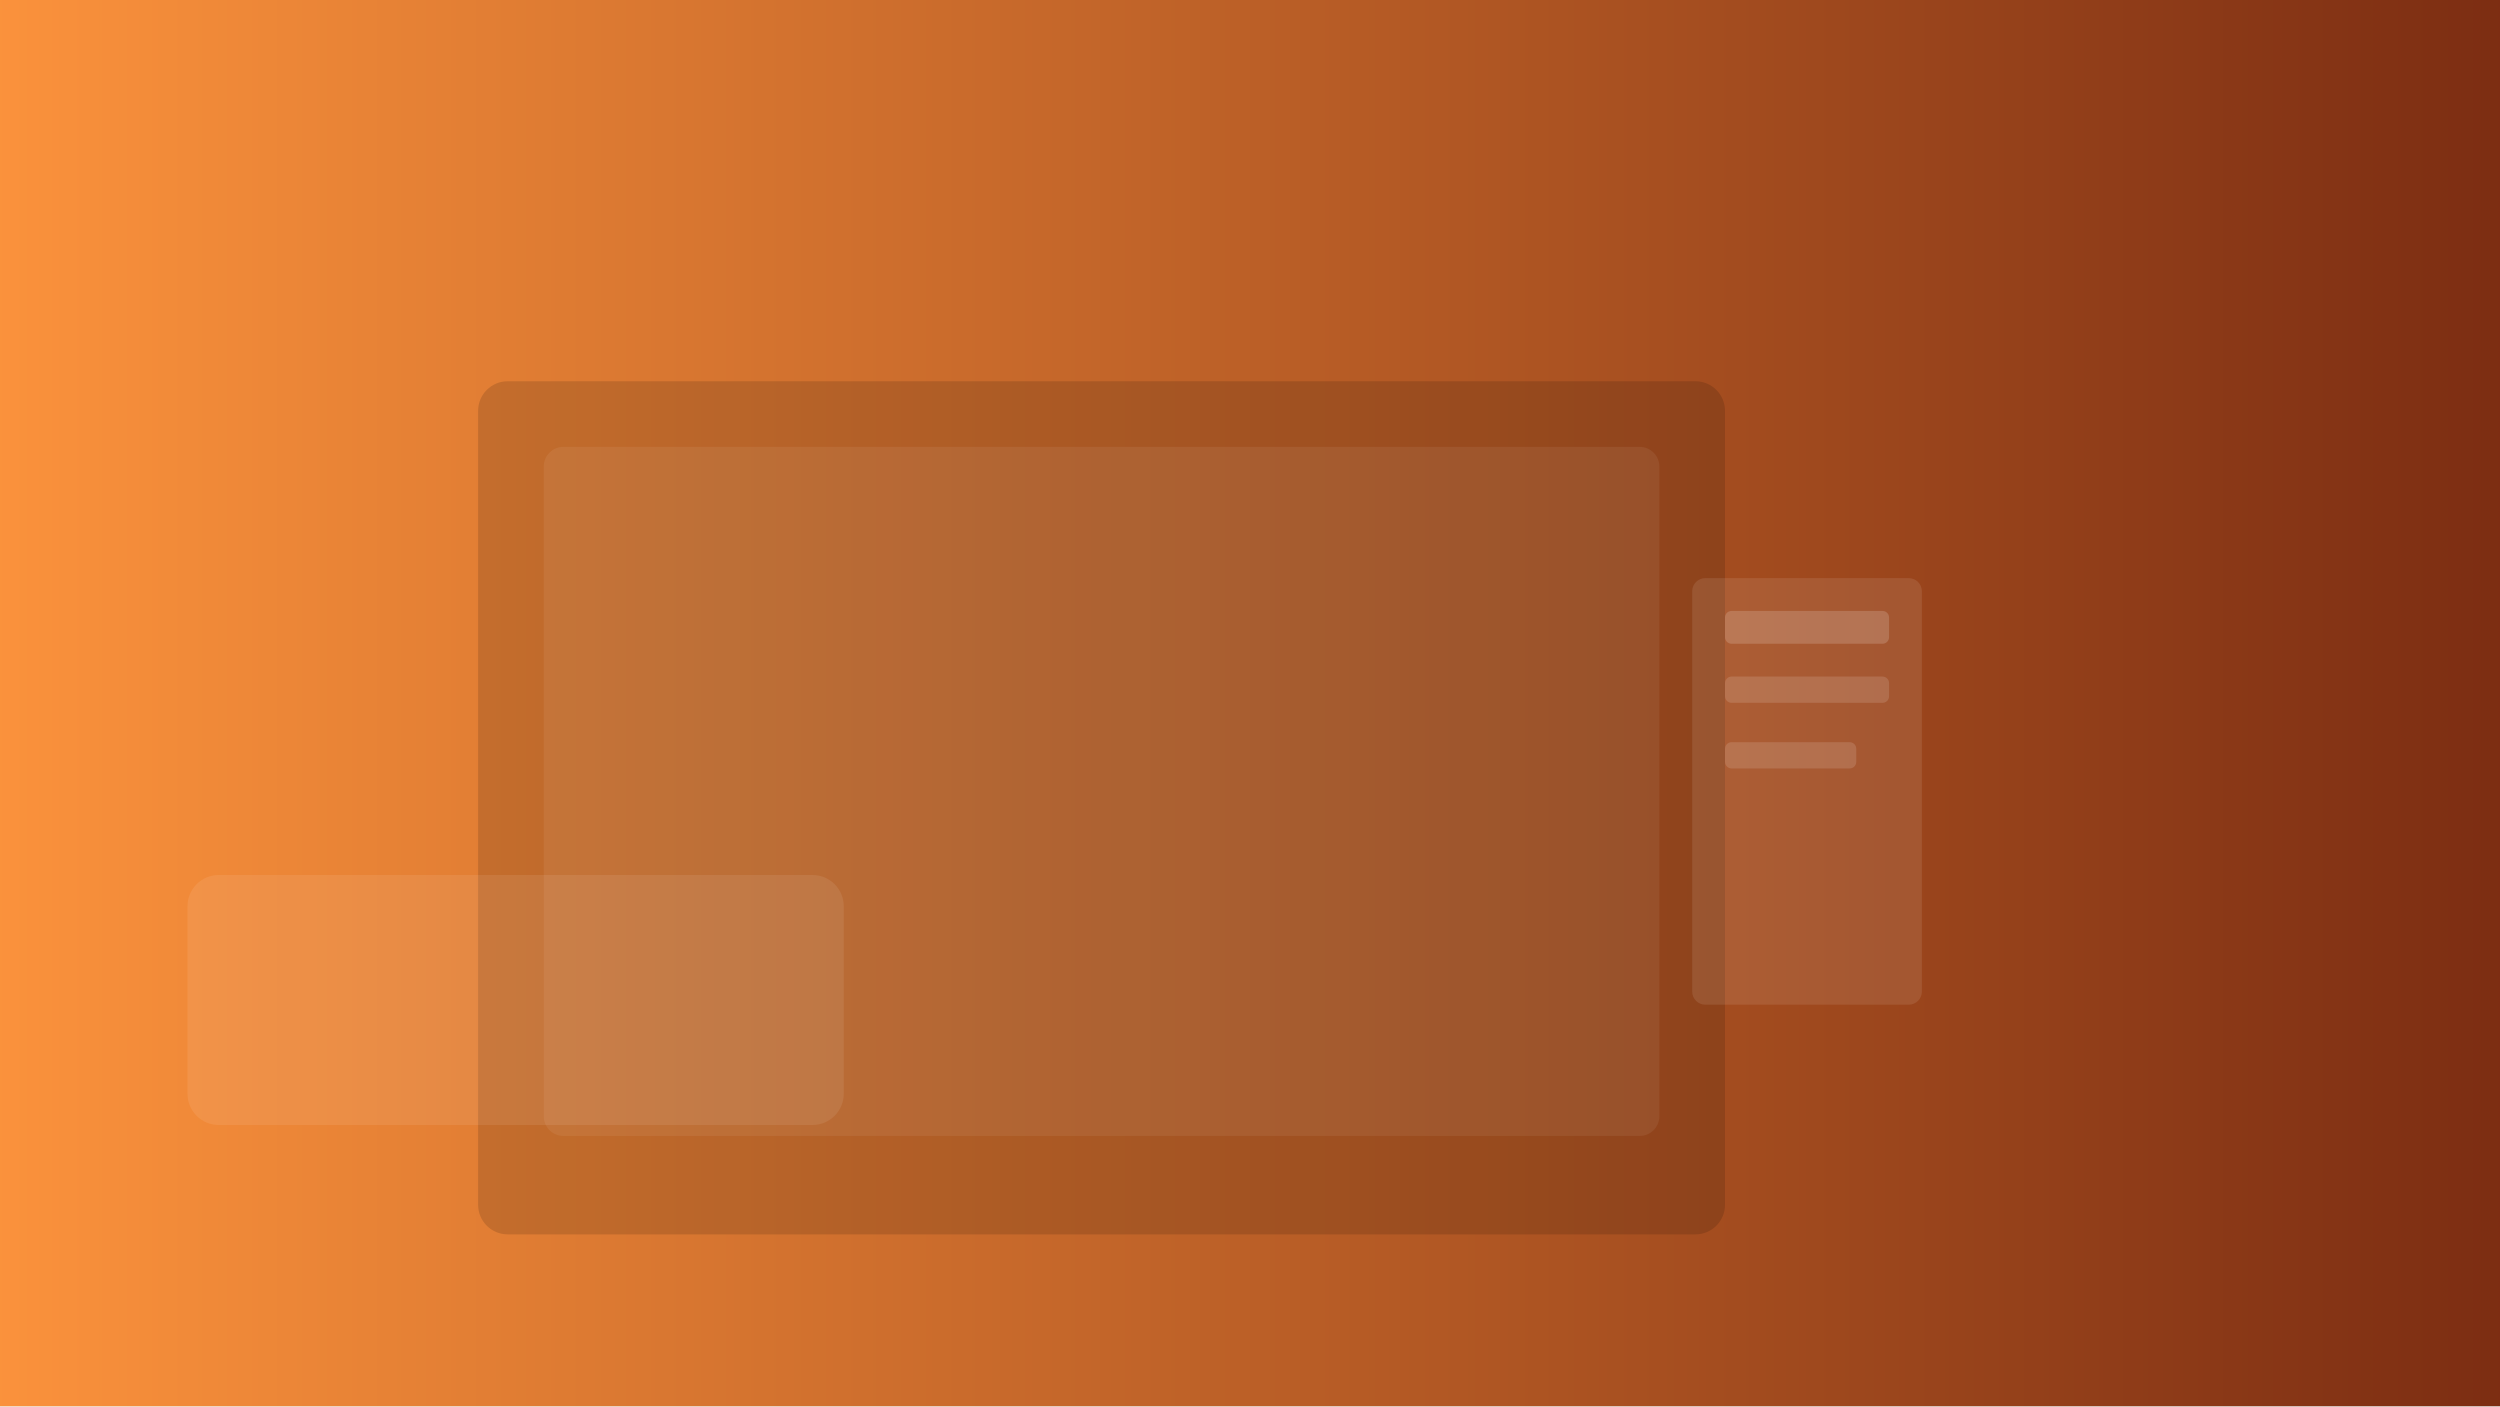
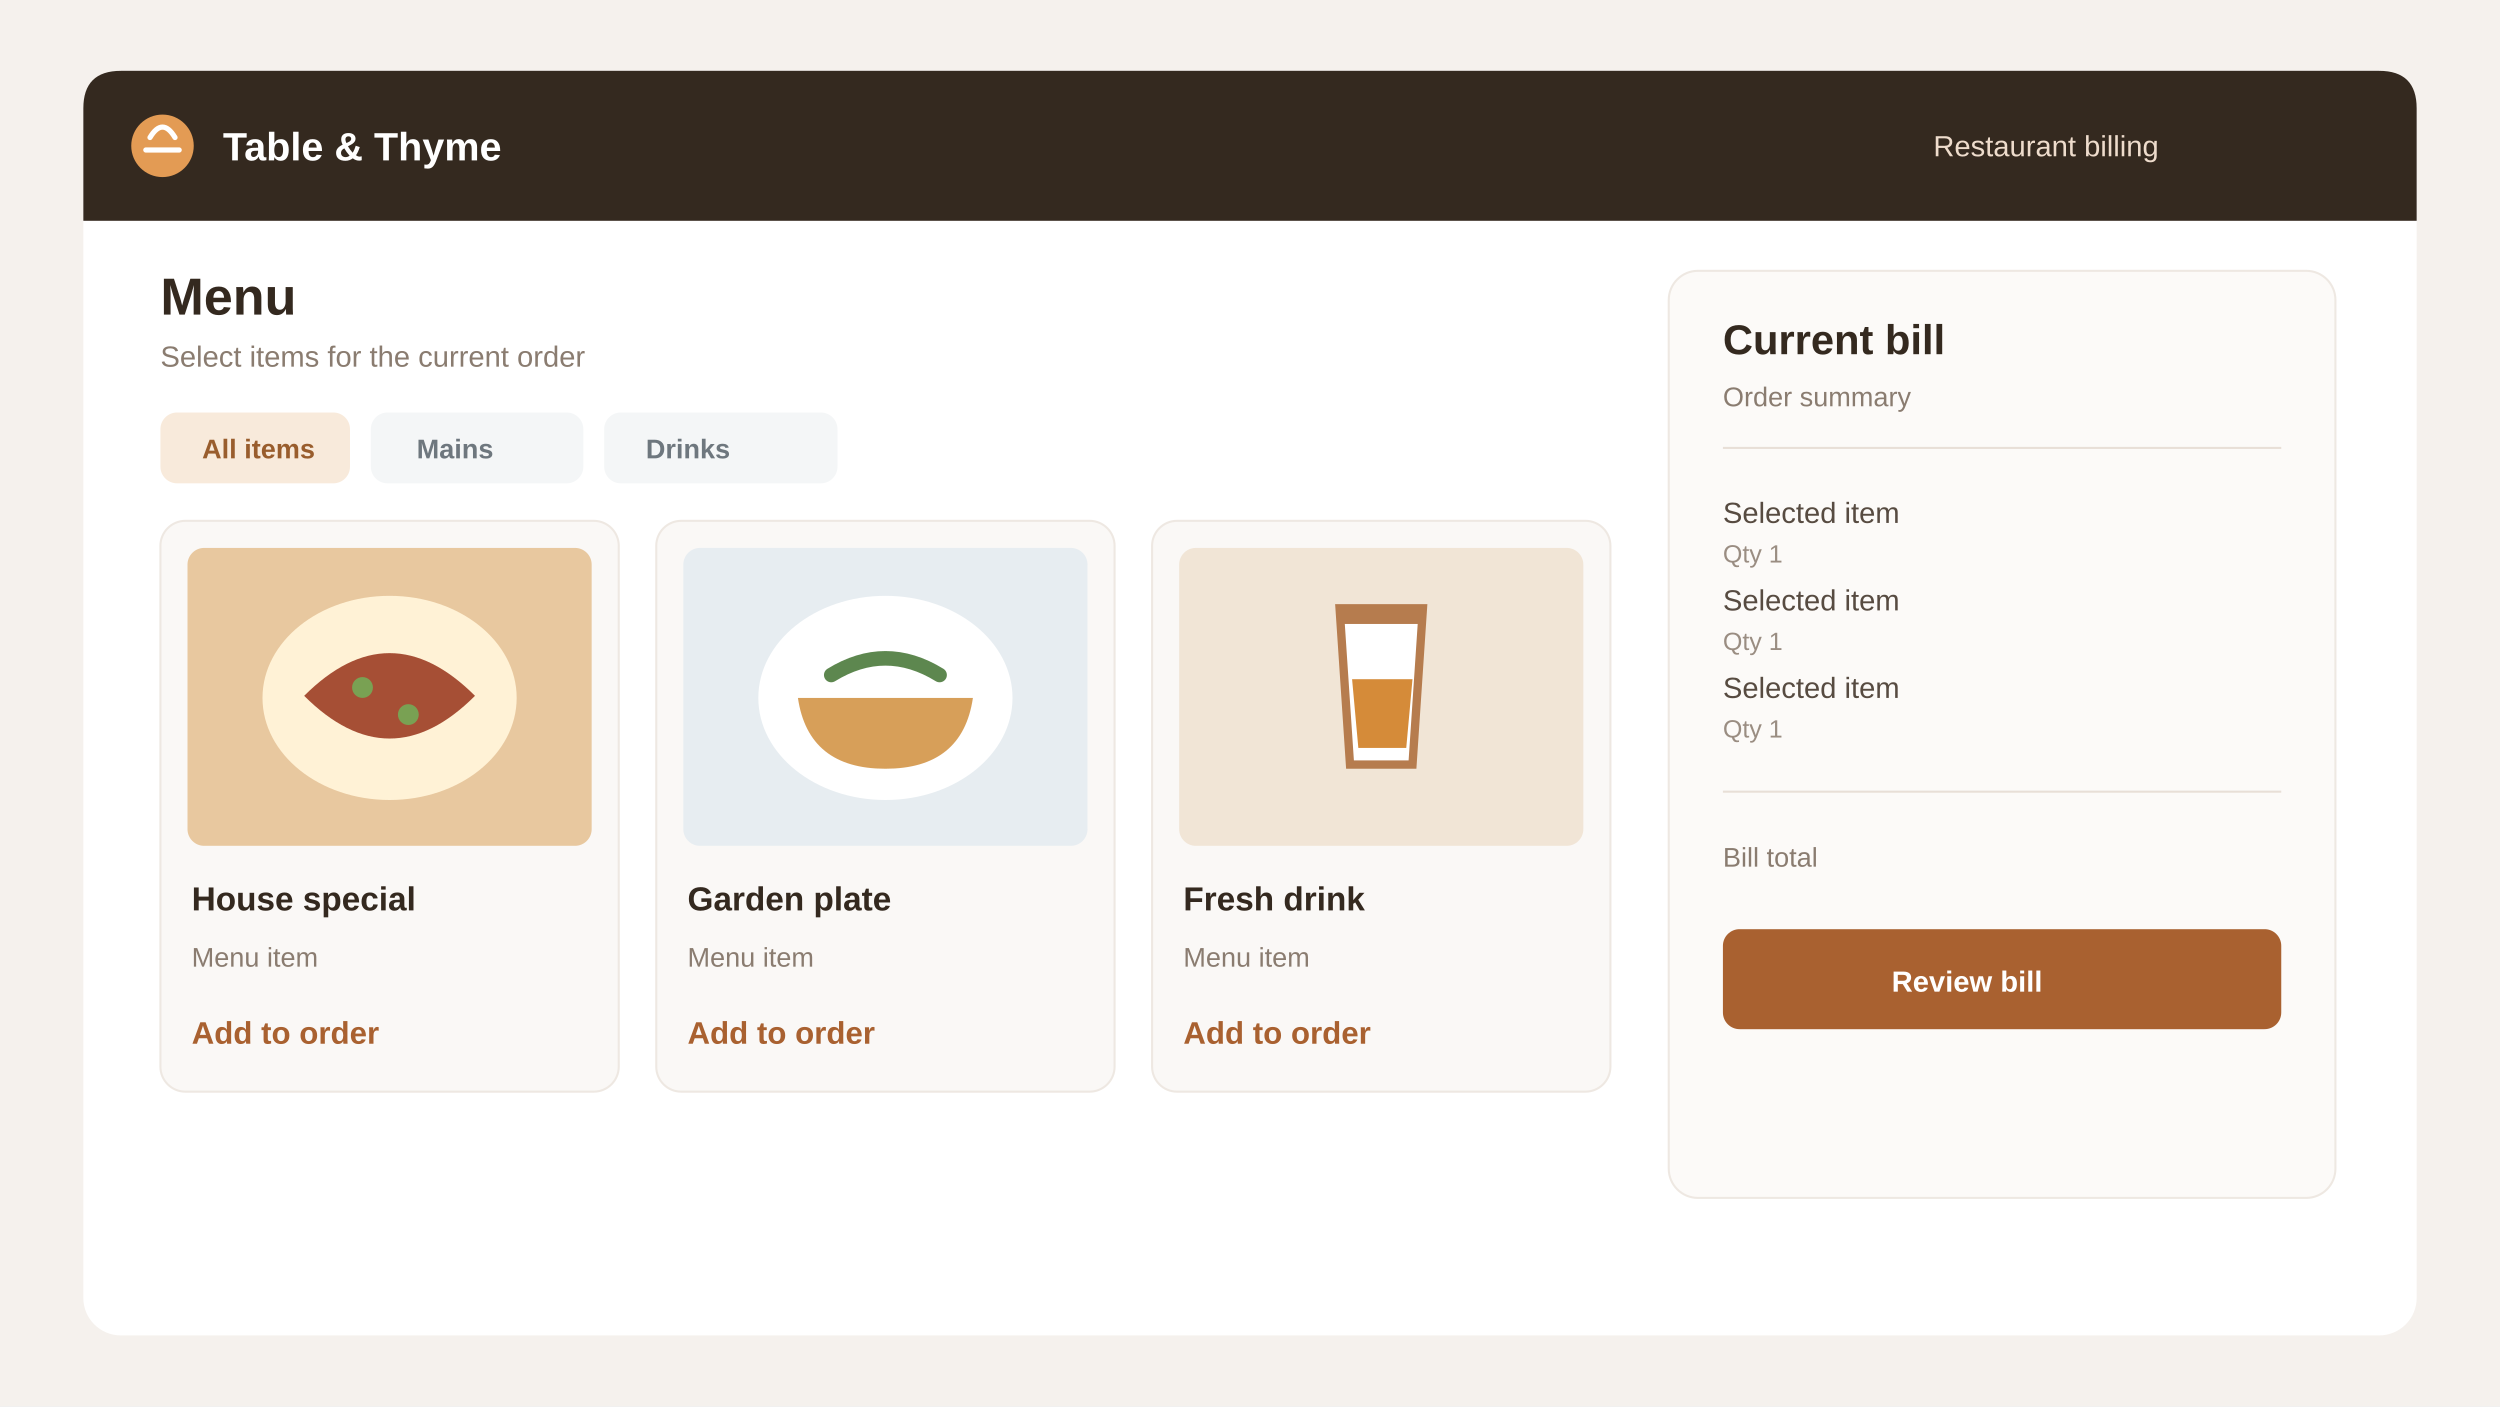
- <svg xmlns="http://www.w3.org/2000/svg" viewBox="0 0 1600 900" preserveAspectRatio="xMidYMid slice">
-   <defs>
-     <linearGradient id="g2" x1="0" x2="1">
-       <stop offset="0%" stop-color="#fb923c" />
-       <stop offset="100%" stop-color="#7c2d12" />
-     </linearGradient>
-   </defs>
-   <rect width="100%" height="100%" fill="url(#g2)" />
-   <g transform="translate(180,160) scale(1.05)">
-     <rect x="120" y="80" width="760" height="520" rx="18" fill="#00000022" />
-     <rect x="160" y="120" width="680" height="420" rx="12" fill="#ffffff10" />
-     <rect x="860" y="200" width="140" height="260" rx="8" fill="#ffffff18" />
-     <rect x="880" y="220" width="100" height="20" rx="4" fill="#ffffff2a" />
-     <rect x="880" y="260" width="100" height="16" rx="4" fill="#ffffff22" />
-     <rect x="880" y="300" width="80" height="16" rx="4" fill="#ffffff22" />
+ <svg xmlns="http://www.w3.org/2000/svg" viewBox="0 0 1200 675" role="img" aria-labelledby="title">
+   <rect width="1200" height="675" fill="#f5f1ed" />
+   <rect x="40" y="34" width="1120" height="607" rx="18" fill="#fff" />
+   <path d="M40 52q0-18 18-18h1084q18 0 18 18v54H40z" fill="#34291f" />
+   <circle cx="78" cy="70" r="15" fill="#e39b54" />
+   <path d="M70 72h16m-14-6q6-10 12 0" fill="none" stroke="#fff" stroke-linecap="round" stroke-width="2.5" />
+   <text x="107" y="77" fill="#fff" font-family="Arial,sans-serif" font-size="19" font-weight="700">Table &amp; Thyme</text>
+   <text x="928" y="75" fill="#eedccc" font-family="Arial,sans-serif" font-size="14">Restaurant billing</text>
+   <text x="77" y="151" fill="#34291f" font-family="Arial,sans-serif" font-size="25" font-weight="700">Menu</text>
+   <text x="77" y="176" fill="#8a7c70" font-family="Arial,sans-serif" font-size="14">Select items for the current order</text>
+   <g font-family="Arial,sans-serif" font-size="13" font-weight="700">
+     <rect x="77" y="198" width="91" height="34" rx="8" fill="#f8eadb" />
+     <text x="97" y="220" fill="#995d2d">All items</text>
+     <rect x="178" y="198" width="102" height="34" rx="8" fill="#f4f6f7" />
+     <text x="200" y="220" fill="#6e777e">Mains</text>
+     <rect x="290" y="198" width="112" height="34" rx="8" fill="#f4f6f7" />
+     <text x="310" y="220" fill="#6e777e">Drinks</text>
  </g>
-   <g transform="translate(120,560)">
-     <rect x="0" y="0" width="420" height="160" rx="20" fill="#ffffff14" />
+   <g transform="translate(77 250)">
+     <rect width="220" height="274" rx="12" fill="#faf8f6" stroke="#eee8e2" />
+     <rect x="13" y="13" width="194" height="143" rx="8" fill="#e8c89f" />
+     <ellipse cx="110" cy="85" rx="61" ry="49" fill="#fff2d6" />
+     <path d="M69 84q41-41 82 0-41 41-82 0" fill="#a64f35" />
+     <circle cx="97" cy="80" r="5" fill="#79a153" />
+     <circle cx="119" cy="93" r="5" fill="#79a153" />
+     <text x="15" y="187" fill="#34291f" font-family="Arial,sans-serif" font-size="16" font-weight="700">House special</text>
+     <text x="15" y="214" fill="#8a7c70" font-family="Arial,sans-serif" font-size="13">Menu item</text>
+     <text x="15" y="251" fill="#a96130" font-family="Arial,sans-serif" font-size="15" font-weight="700">Add to order</text>
  </g>
+   <g transform="translate(315 250)">
+     <rect width="220" height="274" rx="12" fill="#faf8f6" stroke="#eee8e2" />
+     <rect x="13" y="13" width="194" height="143" rx="8" fill="#e7edf1" />
+     <ellipse cx="110" cy="85" rx="61" ry="49" fill="#fff" />
+     <path d="M68 85h84q-5 34-42 34T68 85" fill="#d79f59" />
+     <path d="M84 74q26-16 52 0" fill="none" stroke="#5d874f" stroke-width="7" stroke-linecap="round" />
+     <text x="15" y="187" fill="#34291f" font-family="Arial,sans-serif" font-size="16" font-weight="700">Garden plate</text>
+     <text x="15" y="214" fill="#8a7c70" font-family="Arial,sans-serif" font-size="13">Menu item</text>
+     <text x="15" y="251" fill="#a96130" font-family="Arial,sans-serif" font-size="15" font-weight="700">Add to order</text>
+   </g>
+   <g transform="translate(553 250)">
+     <rect width="220" height="274" rx="12" fill="#faf8f6" stroke="#eee8e2" />
+     <rect x="13" y="13" width="194" height="143" rx="8" fill="#f1e5d6" />
+     <path d="M90 42h40l-5 75H95z" fill="#fff" stroke="#b67c4e" stroke-width="4" />
+     <path d="M96 76h29l-3 33H99z" fill="#d58b39" />
+     <path d="M90 46h40" stroke="#b67c4e" stroke-width="7" />
+     <text x="15" y="187" fill="#34291f" font-family="Arial,sans-serif" font-size="16" font-weight="700">Fresh drink</text>
+     <text x="15" y="214" fill="#8a7c70" font-family="Arial,sans-serif" font-size="13">Menu item</text>
+     <text x="15" y="251" fill="#a96130" font-family="Arial,sans-serif" font-size="15" font-weight="700">Add to order</text>
+   </g>
+   <rect x="801" y="130" width="320" height="445" rx="14" fill="#fcfaf8" stroke="#eee8e2" />
+   <text x="827" y="170" fill="#34291f" font-family="Arial,sans-serif" font-size="20" font-weight="700">Current bill</text>
+   <text x="827" y="195" fill="#8a7c70" font-family="Arial,sans-serif" font-size="13">Order summary</text>
+   <path d="M827 215h268" stroke="#e8dfd7" />
+   <g fill="#574b41" font-family="Arial,sans-serif" font-size="14">
+     <text x="827" y="251">Selected item</text>
+     <text x="827" y="293">Selected item</text>
+     <text x="827" y="335">Selected item</text>
+   </g>
+   <g fill="#9a8d82" font-family="Arial,sans-serif" font-size="12">
+     <text x="827" y="270">Qty 1</text>
+     <text x="827" y="312">Qty 1</text>
+     <text x="827" y="354">Qty 1</text>
+   </g>
+   <path d="M827 380h268" stroke="#e8dfd7" />
+   <text x="827" y="416" fill="#8a7c70" font-family="Arial,sans-serif" font-size="13">Bill total</text>
+   <rect x="827" y="446" width="268" height="48" rx="8" fill="#a96130" />
+   <text x="908" y="476" fill="#fff" font-family="Arial,sans-serif" font-size="14" font-weight="700">Review bill</text>
</svg>
